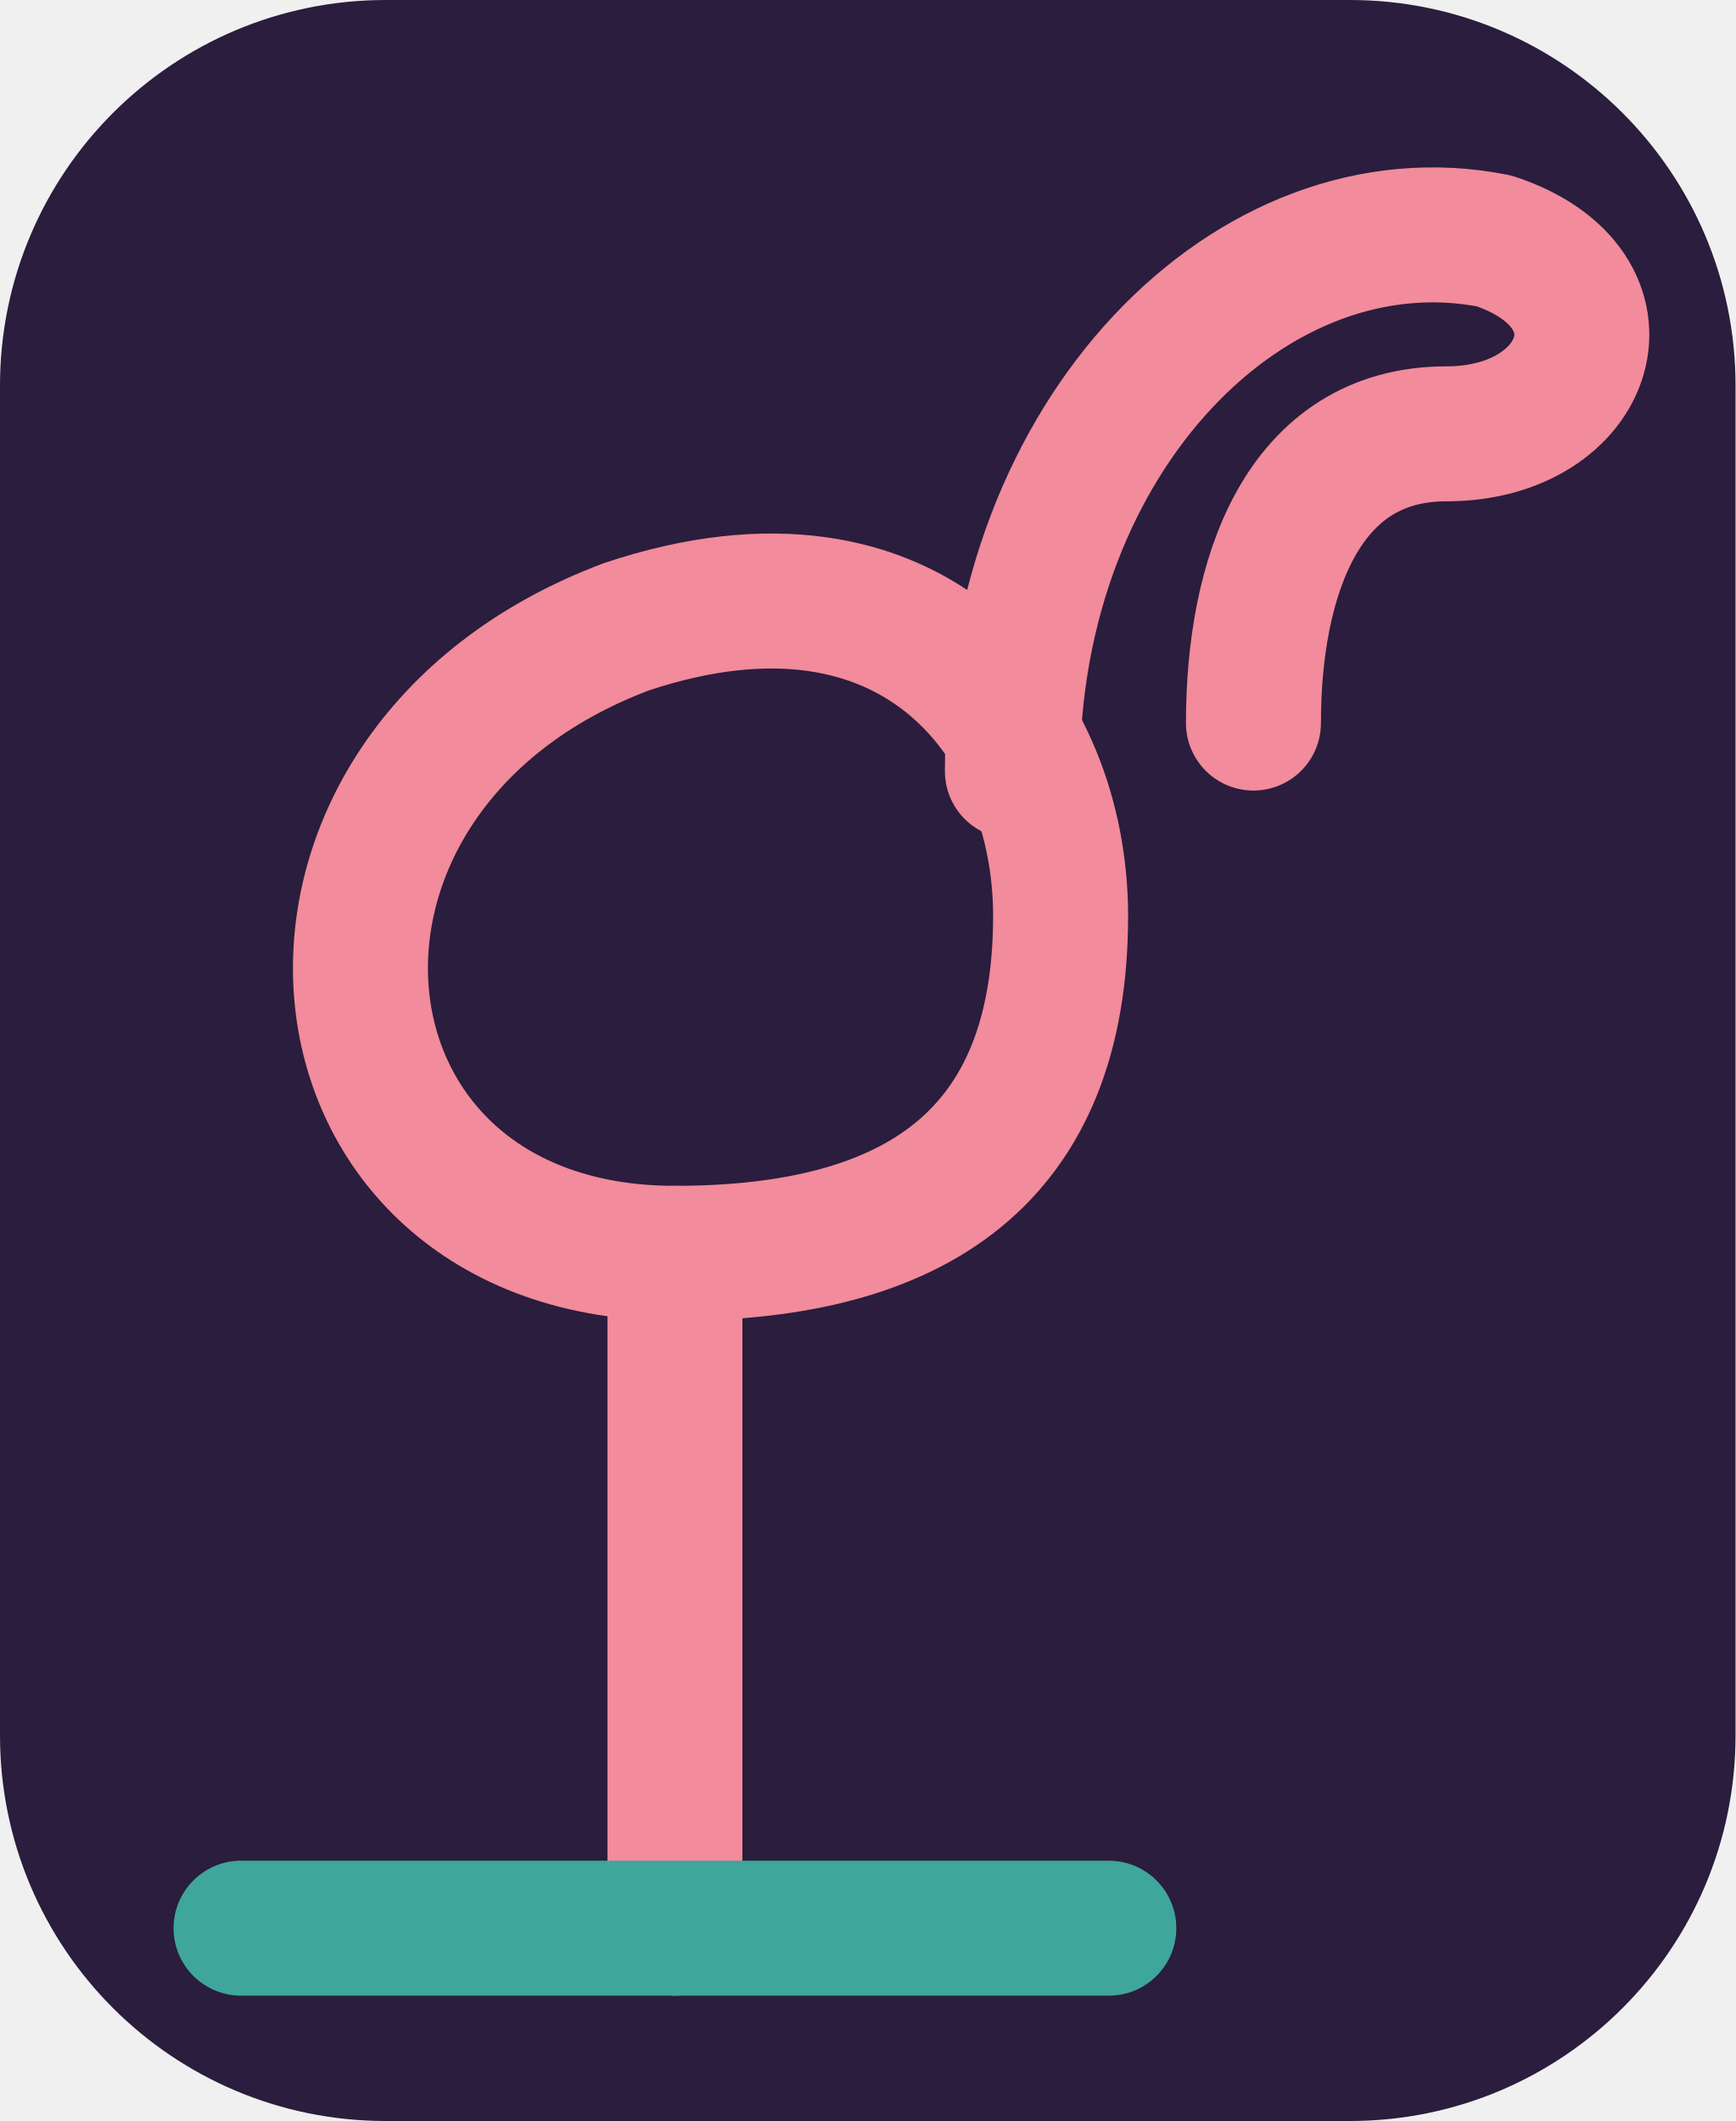
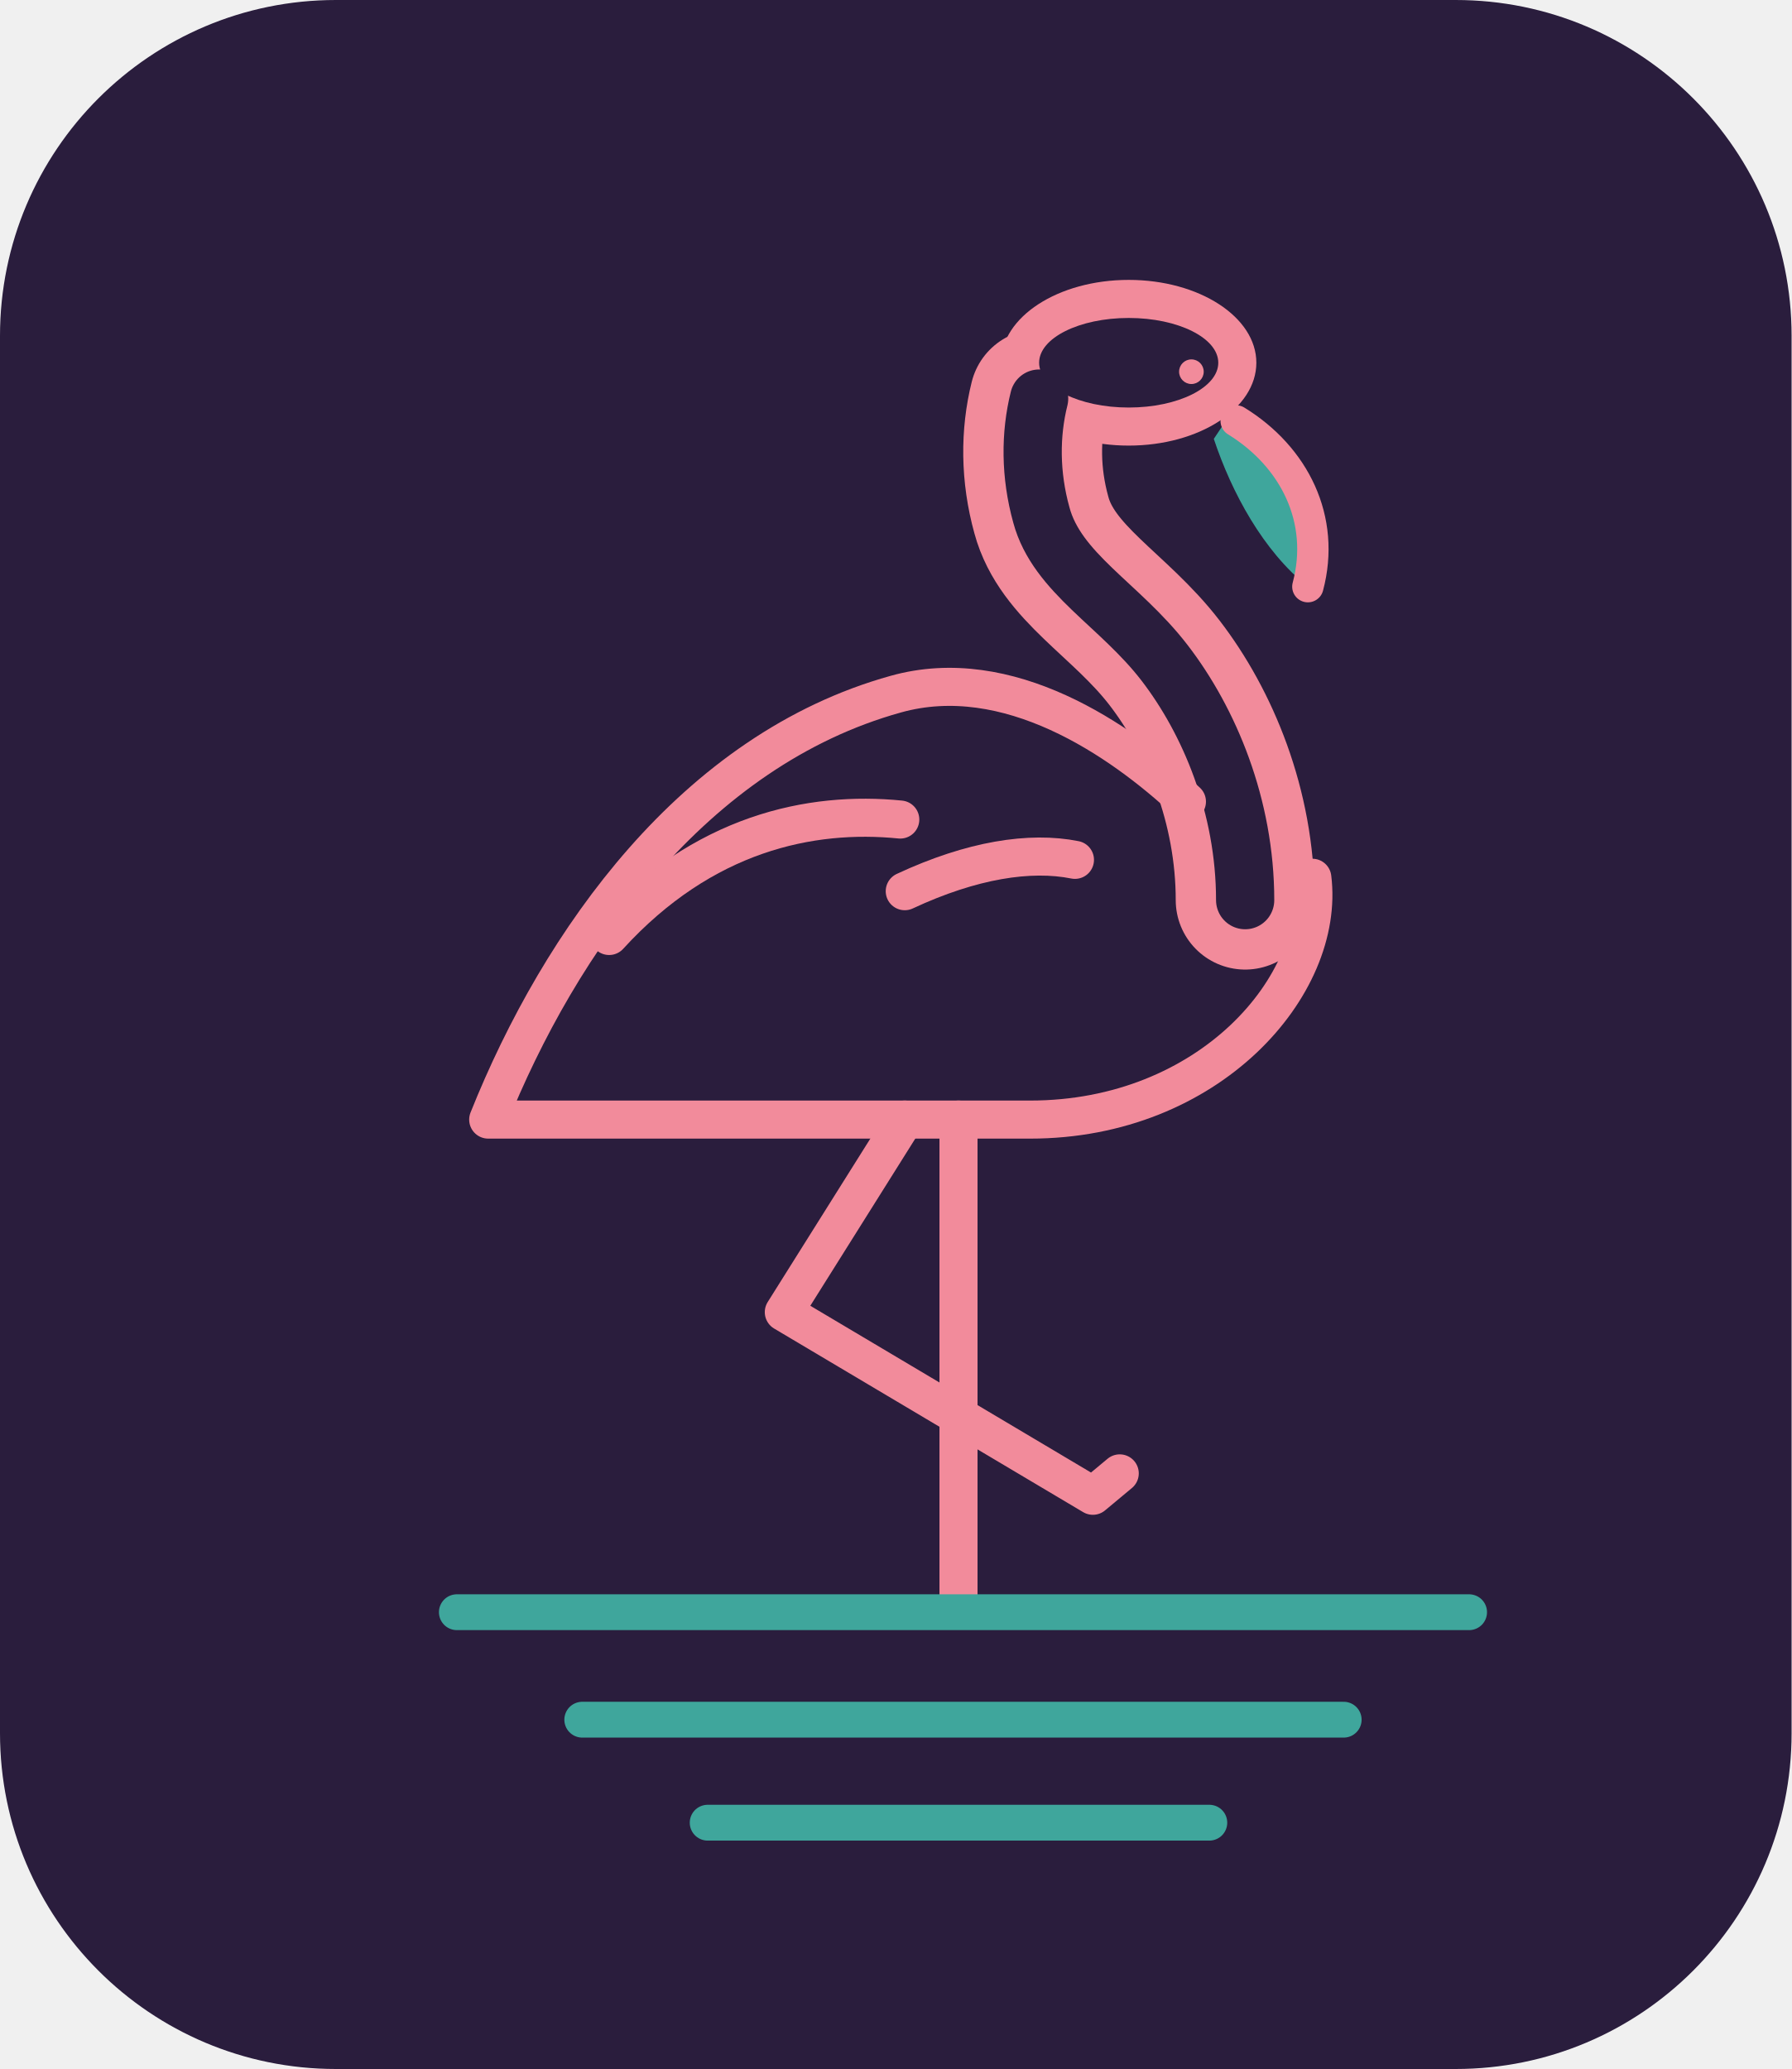
- <svg xmlns="http://www.w3.org/2000/svg" viewBox="0 0 36 44">
-   <rect width="36" height="44" rx="8" fill="#2A1D3D" />
-   <g fill="none" stroke-linecap="round" stroke-linejoin="round" stroke-width="2.8">
-     <path d="M14 40 V26" stroke="#F28B9B" />
-     <path d="M14 26 C6 26 5 16 13 13 C19 11 22 15 22 19 C22 24 19 26 14 26 Z" stroke="#F28B9B" />
-     <path d="M21 16 C21 9 26 4 31 5 C34 6 33 9 30 9 C27 9 26 12 26 15" stroke="#F28B9B" />
-     <path d="M5 40 H23" stroke="#3FA69C" />
+ <svg xmlns="http://www.w3.org/2000/svg" viewBox="-100 -60 800 924">
+   <rect x="-100" y="-60" width="800" height="924" rx="150" fill="#2A1D3D" />
+   <defs>
+     <mask id="creux" maskUnits="userSpaceOnUse" x="0" y="0" width="600" height="804">
+       <rect width="600" height="804" fill="#fff" />
+       <path d="M456 342 C456 300 440 262 420 236 C400 210 372 196 365 170 C360 152 360 134 364 118" fill="none" stroke="#000" stroke-width="26" stroke-linecap="round" />
+       <ellipse cx="404" cy="102" rx="40" ry="20" fill="#000" />
+     </mask>
+   </defs>
+   <g fill="#F28B9B" stroke="#F28B9B" mask="url(#creux)">
+     <path d="M456 342 C456 300 440 262 420 236 C400 210 372 196 365 170 C360 152 360 134 364 118" fill="none" stroke-width="62" stroke-linecap="round" />
+     <ellipse cx="404" cy="102" rx="57" ry="37" stroke="none" />
+   </g>
+   <g fill="none" stroke="#F28B9B" stroke-width="17" stroke-linecap="round" stroke-linejoin="round">
+     <path d="M430 298 C400 270 350 236 300 250 C210 275 150 360 118 440 L360 440 C440 440 492 380 486 332" />
+     <path d="M172 358 C214 312 262 302 302 306" />
+     <path d="M304 338 C334 324 360 320 380 324" />
+     <path d="M328 440 V656" />
+     <path d="M304 440 L250 526 L388 608 L400 598" />
+   </g>
+   <path d="M446 130 C474 142 490 170 484 202 C464 186 450 160 442 136 Z" fill="#3FA69C" />
+   <path d="M452 128 C478 144 492 172 484 202" fill="none" stroke="#F28B9B" stroke-width="14" stroke-linecap="round" />
+   <circle cx="432" cy="106" r="5.5" fill="#F28B9B" />
+   <g fill="none" stroke="#3FA69C" stroke-width="16" stroke-linecap="round">
+     <path d="M104 660 H556" />
+     <path d="M160 708 H500" />
+     <path d="M216 754 H440" />
  </g>
</svg>
